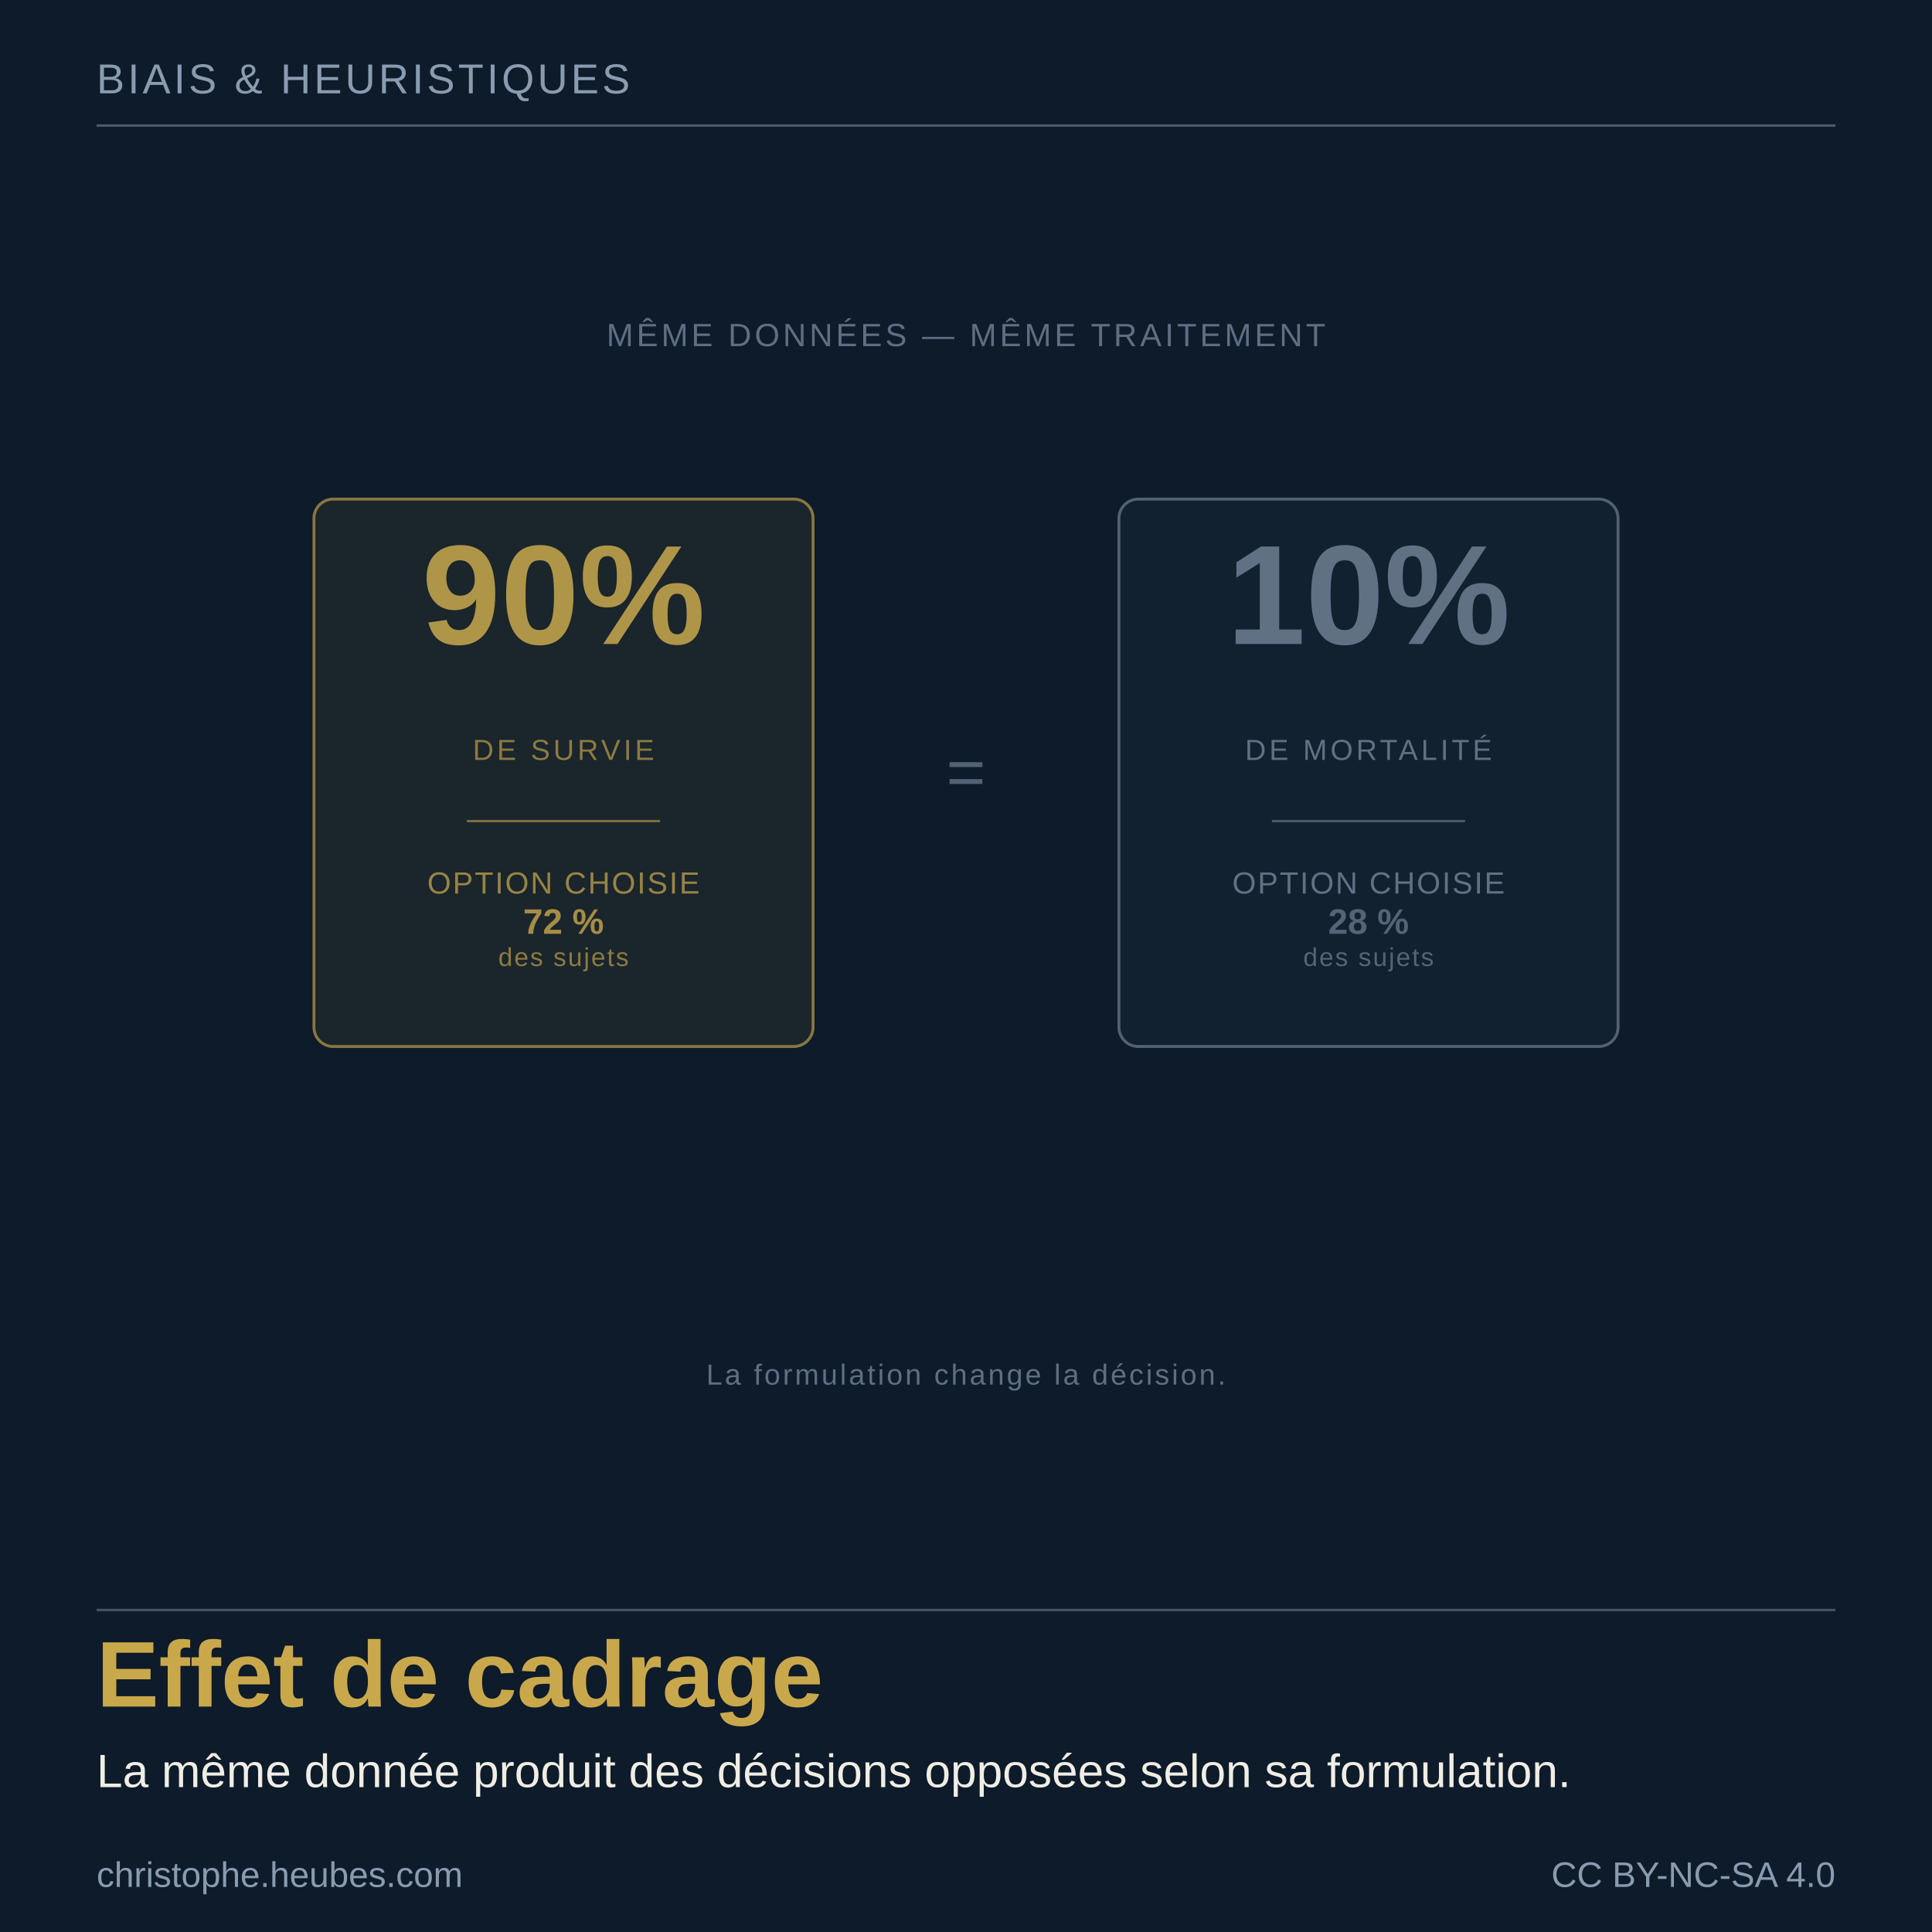
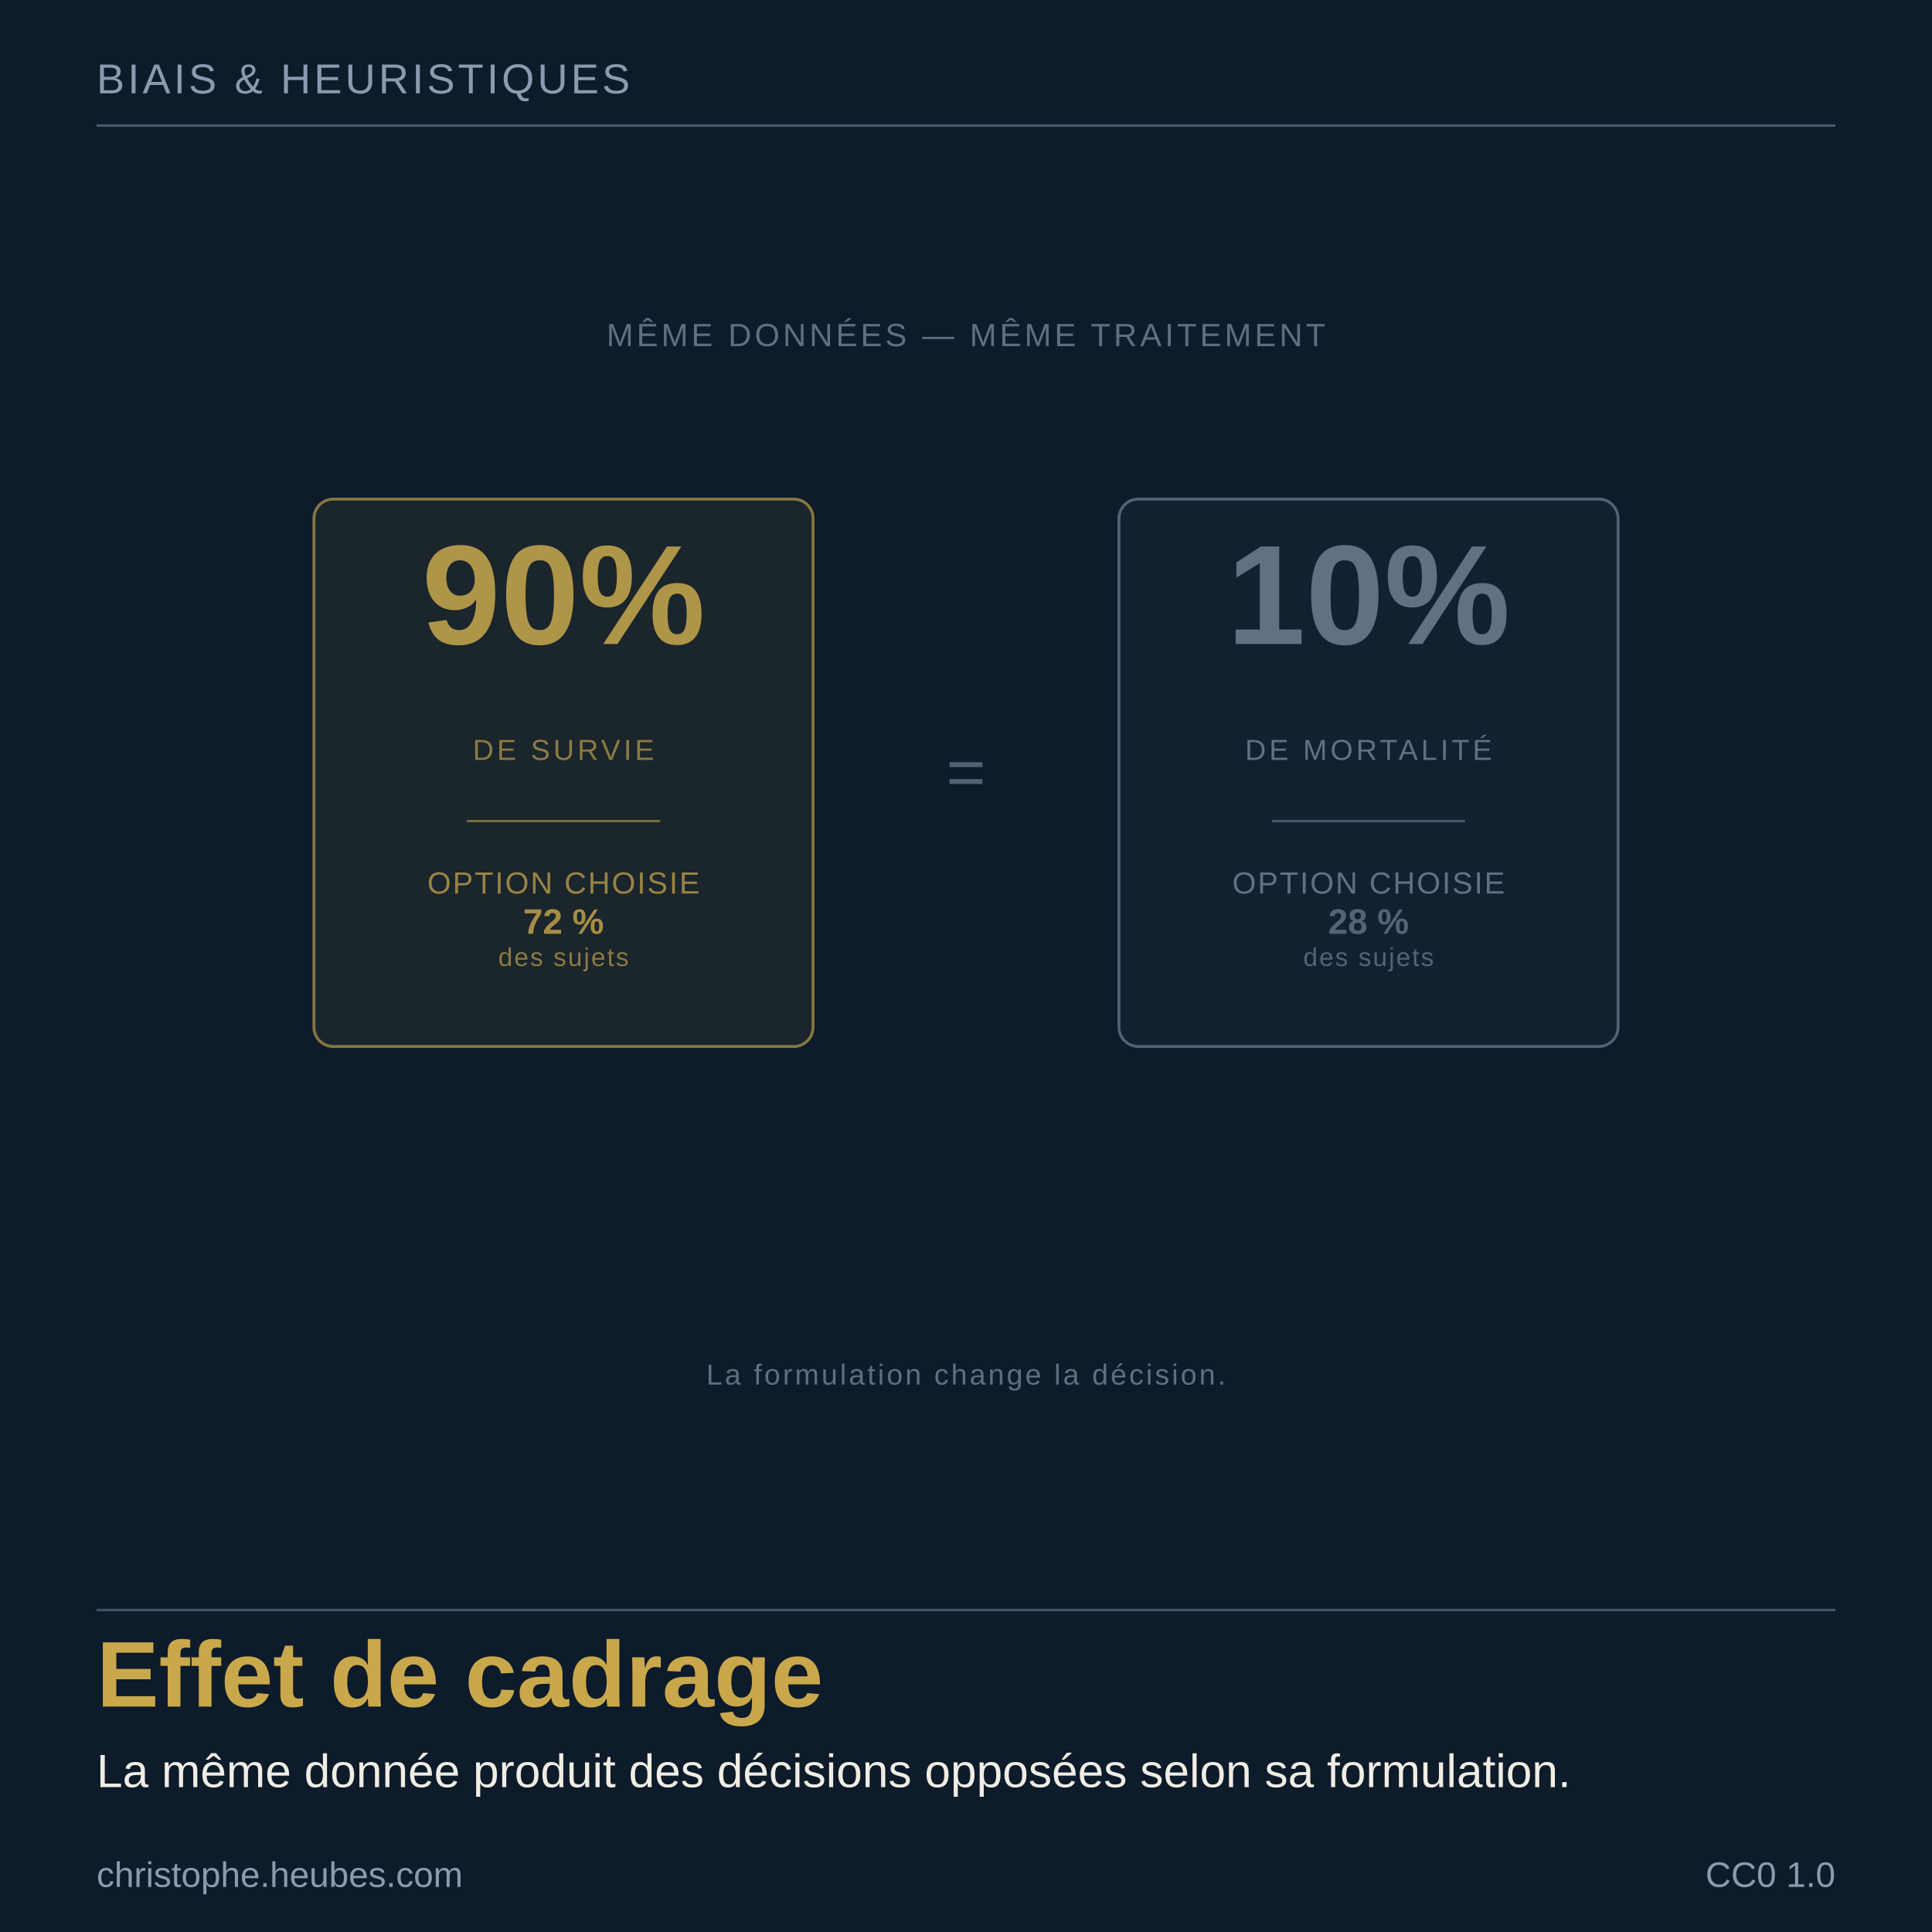
<svg xmlns="http://www.w3.org/2000/svg" viewBox="0 0 1200 1200" width="1200" height="1200">
  <rect width="1200" height="1200" fill="#0D1B2A" />
  <text x="60" y="58" font-family="'Ubuntu', 'Helvetica Neue', Arial, sans-serif" font-weight="500" font-size="26" fill="#8A9BB0" letter-spacing="2">BIAIS &amp; HEURISTIQUES</text>
  <line x1="60" y1="78" x2="1140" y2="78" stroke="#8A9BB0" stroke-width="1.5" opacity="0.5" />
  <g transform="translate(0,0)">
    <text x="600" y="215" text-anchor="middle" font-family="'Ubuntu', 'Helvetica Neue', Arial, sans-serif" font-weight="500" font-size="20" letter-spacing="2" fill="#8A9BB0" opacity="0.65">MÊME DONNÉES — MÊME TRAITEMENT</text>
    <rect x="195" y="310" width="310" height="340" rx="12" fill="#C9A84C" fill-opacity="0.11" stroke="#C9A84C" stroke-width="1.8" opacity="0.65" />
    <text x="350" y="400" text-anchor="middle" font-family="'Ubuntu', 'Helvetica Neue', Arial, sans-serif" font-weight="700" font-size="88" fill="#C9A84C" opacity="0.85">90%</text>
    <text x="350" y="472" text-anchor="middle" font-family="'Ubuntu', 'Helvetica Neue', Arial, sans-serif" font-weight="500" font-size="18" letter-spacing="2" fill="#C9A84C" opacity="0.65">DE SURVIE</text>
    <line x1="290" y1="510" x2="410" y2="510" stroke="#C9A84C" stroke-width="1.5" opacity="0.55" />
    <text x="350" y="555" text-anchor="middle" font-family="'Ubuntu', 'Helvetica Neue', Arial, sans-serif" font-weight="400" font-size="19" letter-spacing="1" fill="#C9A84C" opacity="0.72">OPTION CHOISIE</text>
    <text x="350" y="580" text-anchor="middle" font-family="'Ubuntu', 'Helvetica Neue', Arial, sans-serif" font-weight="700" font-size="22" fill="#C9A84C" opacity="0.80">72 %</text>
    <text x="350" y="600" text-anchor="middle" font-family="'Ubuntu', 'Helvetica Neue', Arial, sans-serif" font-weight="400" font-size="16" letter-spacing="1" fill="#C9A84C" opacity="0.65">des sujets</text>
    <text x="600" y="494" text-anchor="middle" font-family="'Ubuntu', 'Helvetica Neue', Arial, sans-serif" font-weight="300" font-size="42" fill="#8A9BB0" opacity="0.55">=</text>
    <rect x="695" y="310" width="310" height="340" rx="12" fill="#8A9BB0" fill-opacity="0.08" stroke="#8A9BB0" stroke-width="1.8" opacity="0.55" />
    <text x="850" y="400" text-anchor="middle" font-family="'Ubuntu', 'Helvetica Neue', Arial, sans-serif" font-weight="700" font-size="88" fill="#8A9BB0" opacity="0.65">10%</text>
    <text x="850" y="472" text-anchor="middle" font-family="'Ubuntu', 'Helvetica Neue', Arial, sans-serif" font-weight="500" font-size="18" letter-spacing="2" fill="#8A9BB0" opacity="0.65">DE MORTALITÉ</text>
    <line x1="790" y1="510" x2="910" y2="510" stroke="#8A9BB0" stroke-width="1.5" opacity="0.45" />
    <text x="850" y="555" text-anchor="middle" font-family="'Ubuntu', 'Helvetica Neue', Arial, sans-serif" font-weight="400" font-size="19" letter-spacing="1" fill="#8A9BB0" opacity="0.65">OPTION CHOISIE</text>
    <text x="850" y="580" text-anchor="middle" font-family="'Ubuntu', 'Helvetica Neue', Arial, sans-serif" font-weight="700" font-size="22" fill="#8A9BB0" opacity="0.55">28 %</text>
    <text x="850" y="600" text-anchor="middle" font-family="'Ubuntu', 'Helvetica Neue', Arial, sans-serif" font-weight="400" font-size="16" letter-spacing="1" fill="#8A9BB0" opacity="0.55">des sujets</text>
    <text x="600" y="860" text-anchor="middle" font-family="'Ubuntu', 'Helvetica Neue', Arial, sans-serif" font-weight="400" font-size="18" letter-spacing="1.5" fill="#8A9BB0" opacity="0.65">La formulation change la décision.</text>
  </g>
  <line x1="60" y1="1000" x2="1140" y2="1000" stroke="#8A9BB0" stroke-width="1.5" opacity="0.45" />
  <text x="60" y="1060" font-family="'Ubuntu', 'Helvetica Neue', Arial, sans-serif" font-weight="700" font-size="58" fill="#C9A84C">Effet de cadrage</text>
  <text x="60" y="1110" font-family="'Ubuntu', 'Helvetica Neue', Arial, sans-serif" font-weight="400" font-size="29" fill="#F0EDE4">La même donnée produit des décisions opposées selon sa formulation.</text>
  <text x="60" y="1172" font-family="'Ubuntu', 'Helvetica Neue', Arial, sans-serif" font-weight="400" font-size="22" fill="#8A9BB0">christophe.heubes.com</text>
-   <text x="1140" y="1172" text-anchor="end" font-family="'Ubuntu', 'Helvetica Neue', Arial, sans-serif" font-weight="400" font-size="22" fill="#8A9BB0">CC BY-NC-SA 4.0</text>
+   <text x="1140" y="1172" text-anchor="end" font-family="'Ubuntu', 'Helvetica Neue', Arial, sans-serif" font-weight="400" font-size="22" fill="#8A9BB0">CC0 1.0</text>
</svg>
